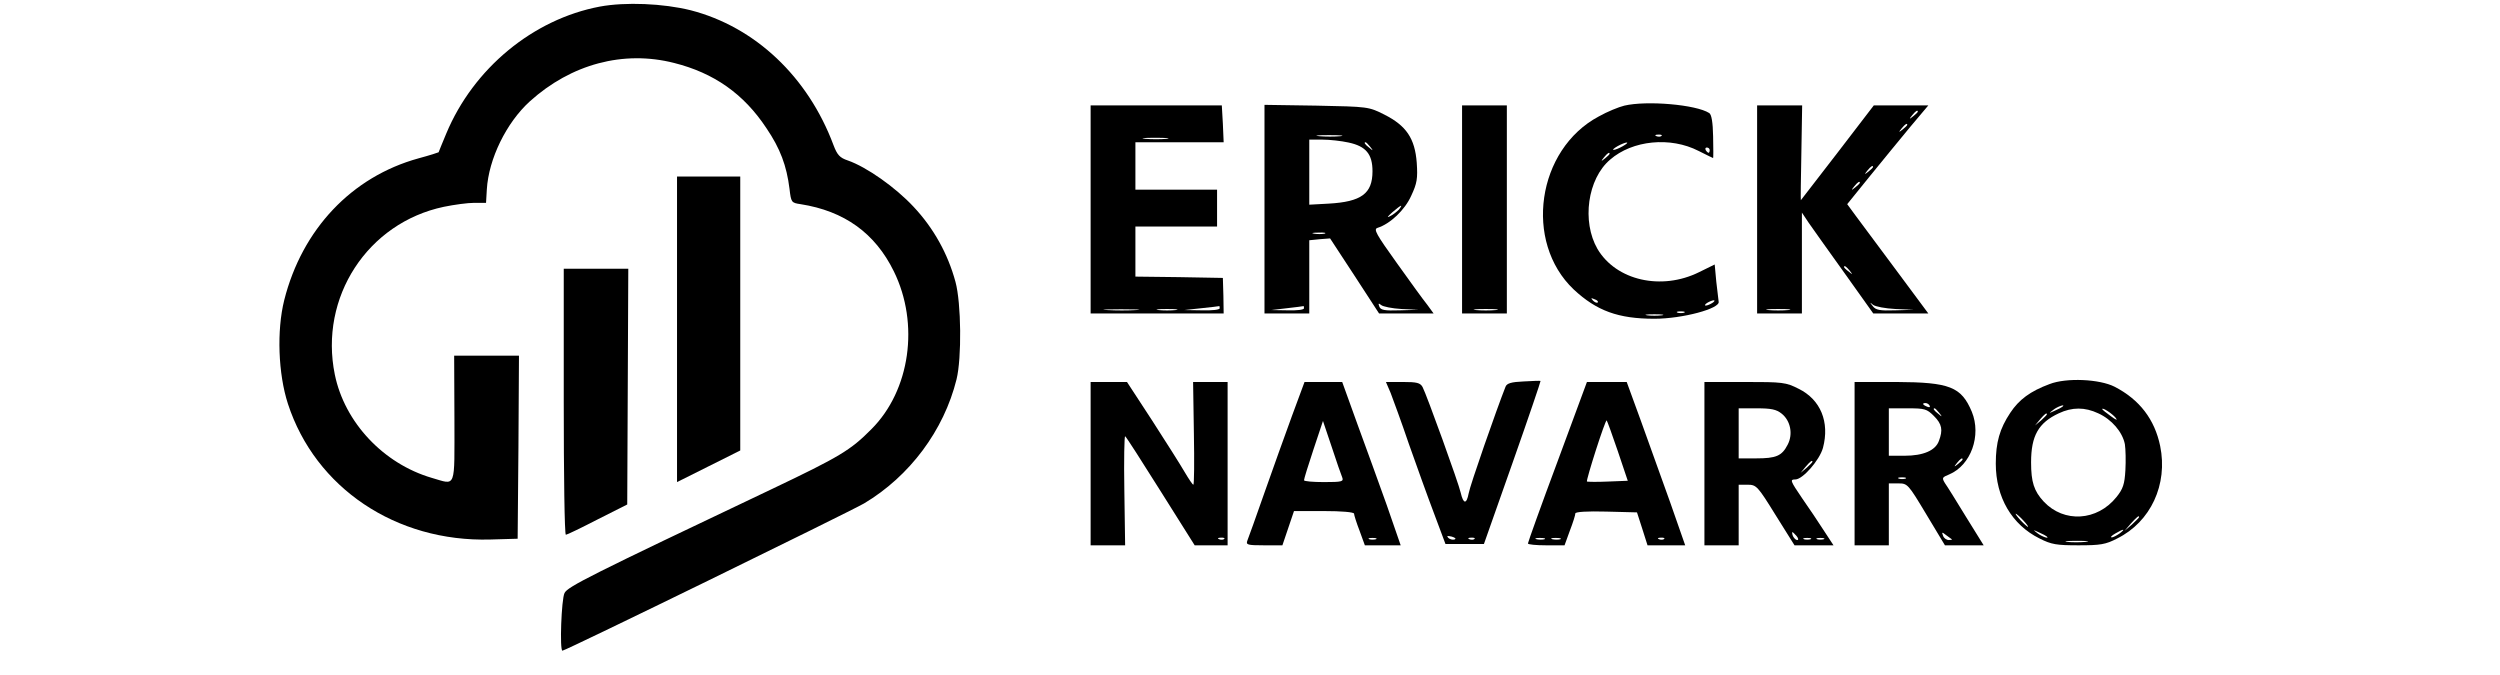
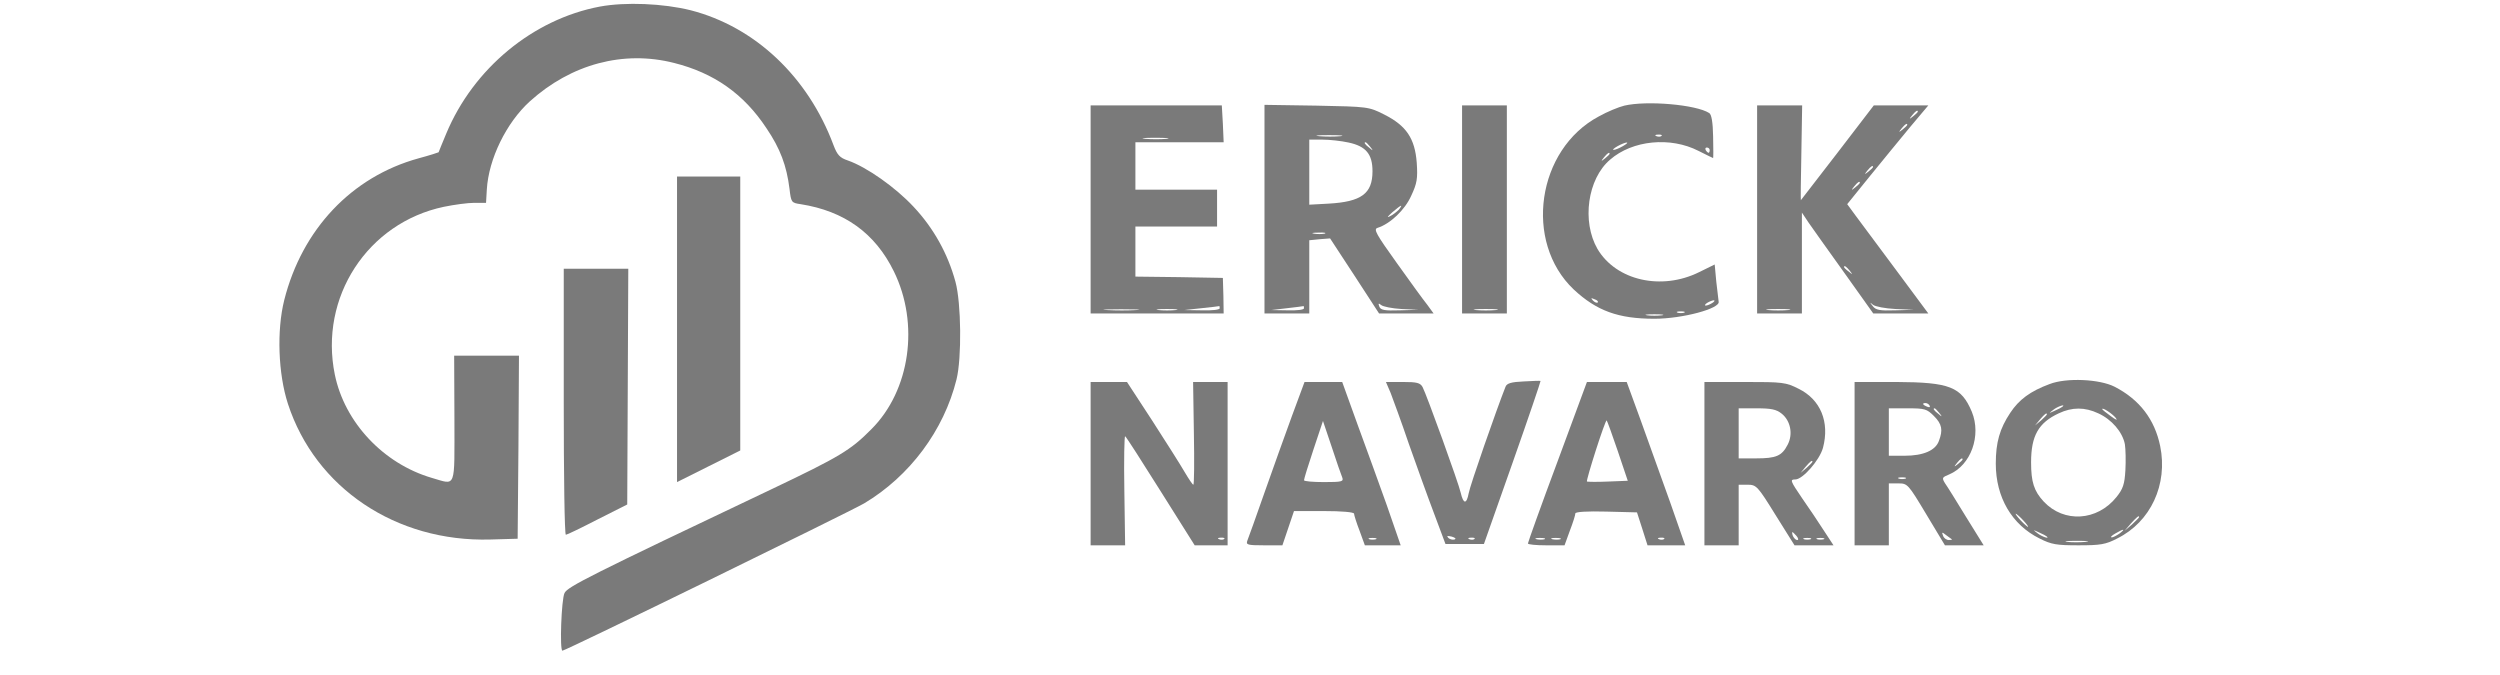
<svg xmlns="http://www.w3.org/2000/svg" version="1.0" width="949pt" height="256pt" viewBox="0 0 949 256" preserveAspectRatio="xMidYMid meet">
-   <g transform="translate(0,256) scale(0.1,-0.1)" fill="#000000" stroke="none">
+   <g transform="translate(0,256) scale(0.1,-0.1)" fill="#7A7A7A" stroke="none">
    <path d="M2277 2535 c-254 -48 -480 -235 -583 -482 -15 -37 -29 -69 -29 -71 -1 -1 -35 -12 -76 -23 -254 -70 -442 -269 -510 -538 -29 -116 -23 -280 14 -394 104 -319 410 -525 768 -515 l104 3 3 348 2 347 -123 0 -123 0 1 -240 c0 -271 8 -251 -86 -224 -184 54 -331 211 -368 392 -60 293 124 576 414 637 39 8 90 15 115 15 l45 0 3 51 c7 116 74 253 163 334 157 142 356 195 548 146 151 -38 264 -117 350 -247 53 -78 77 -143 88 -231 6 -51 7 -53 42 -58 166 -26 283 -110 354 -255 98 -199 62 -452 -85 -599 -79 -80 -121 -105 -377 -227 -693 -329 -776 -371 -788 -395 -12 -23 -19 -219 -8 -219 12 0 1088 526 1145 559 173 103 303 277 351 471 20 81 18 289 -4 370 -29 107 -83 204 -159 285 -69 74 -178 151 -250 176 -30 10 -40 21 -54 58 -97 260 -298 449 -542 512 -104 26 -248 32 -345 14z" />
    <path d="M6166 2159 c-21 -5 -65 -23 -97 -41 -235 -125 -286 -476 -95 -657 87 -81 169 -111 306 -111 107 0 251 39 244 65 -1 6 -5 39 -9 76 l-6 65 -59 -29 c-143 -71 -315 -32 -386 88 -60 104 -38 266 48 339 85 74 229 88 336 33 30 -15 54 -27 55 -27 1 0 1 37 0 82 -1 54 -6 84 -15 89 -50 32 -237 48 -322 28z m141 -115 c-3 -3 -12 -4 -19 -1 -8 3 -5 6 6 6 11 1 17 -2 13 -5z m-147 -39 c-14 -8 -29 -14 -35 -14 -5 0 1 6 15 14 14 8 30 14 35 14 6 0 -1 -6 -15 -14z m330 -15 c0 -5 -2 -10 -4 -10 -3 0 -8 5 -11 10 -3 6 -1 10 4 10 6 0 11 -4 11 -10z m-380 -14 c0 -2 -8 -10 -17 -17 -16 -13 -17 -12 -4 4 13 16 21 21 21 13z m-45 -564 c-3 -3 -11 0 -18 7 -9 10 -8 11 6 5 10 -3 15 -9 12 -12z m435 -2 c-8 -5 -19 -10 -25 -10 -5 0 -3 5 5 10 8 5 20 10 25 10 6 0 3 -5 -5 -10z m-107 -37 c-7 -2 -19 -2 -25 0 -7 3 -2 5 12 5 14 0 19 -2 13 -5z m-85 -10 c-16 -2 -40 -2 -55 0 -16 2 -3 4 27 4 30 0 43 -2 28 -4z" />
    <path d="M4140 1765 l0 -395 253 0 252 0 -1 67 -2 68 -166 3 -166 2 0 95 0 95 155 0 155 0 0 70 0 70 -155 0 -155 0 0 90 0 90 168 0 167 0 -3 70 -4 70 -249 0 -249 0 0 -395z m288 268 c-21 -2 -57 -2 -80 0 -24 2 -7 4 37 4 44 0 63 -2 43 -4z m202 -643 c0 -6 -28 -9 -67 -8 l-68 1 65 7 c36 4 66 7 68 8 1 1 2 -2 2 -8z m-317 -7 c-29 -2 -78 -2 -110 0 -32 2 -8 3 52 3 61 0 87 -1 58 -3z m150 0 c-18 -2 -48 -2 -65 0 -18 2 -4 4 32 4 36 0 50 -2 33 -4z" />
    <path d="M4800 1766 l0 -396 85 0 85 0 0 139 0 139 40 4 39 3 93 -142 93 -143 104 0 103 0 -24 33 c-14 17 -66 89 -116 159 -78 109 -89 128 -73 133 48 15 104 68 128 122 22 47 25 65 21 125 -7 93 -40 141 -123 183 -60 30 -61 30 -257 34 l-198 3 0 -396z m288 277 c-21 -2 -57 -2 -80 0 -24 2 -7 4 37 4 44 0 63 -2 43 -4z m31 -24 c66 -14 91 -44 91 -109 0 -85 -42 -116 -167 -123 l-73 -4 0 123 0 124 50 0 c27 0 72 -5 99 -11z m82 -16 c13 -16 12 -17 -3 -4 -17 13 -22 21 -14 21 2 0 10 -8 17 -17z m109 -239 c-8 -8 -23 -20 -34 -25 -13 -7 -9 -1 9 15 34 29 43 33 25 10z m-282 -91 c-10 -2 -28 -2 -40 0 -13 2 -5 4 17 4 22 1 32 -1 23 -4z m292 -286 l65 -3 -71 -2 c-59 -2 -73 1 -78 14 -5 13 -3 14 7 6 7 -6 42 -13 77 -15z m-370 3 c0 -6 -26 -9 -62 -8 l-63 1 60 7 c33 4 61 7 63 8 1 1 2 -2 2 -8z" />
    <path d="M5550 1765 l0 -395 85 0 85 0 0 395 0 395 -85 0 -85 0 0 -395z m128 -382 c-21 -2 -55 -2 -75 0 -21 2 -4 4 37 4 41 0 58 -2 38 -4z" />
    <path d="M6670 1765 l0 -395 85 0 85 0 0 191 0 192 26 -39 c15 -21 76 -108 136 -191 l109 -153 104 0 105 0 -121 163 c-66 89 -135 182 -154 207 l-33 45 85 105 c47 58 116 142 154 188 l69 82 -103 0 -104 0 -138 -180 c-76 -99 -139 -180 -139 -180 -1 0 0 81 2 180 l3 180 -86 0 -85 0 0 -395z m610 371 c0 -2 -8 -10 -17 -17 -16 -13 -17 -12 -4 4 13 16 21 21 21 13z m-40 -50 c0 -2 -8 -10 -17 -17 -16 -13 -17 -12 -4 4 13 16 21 21 21 13z m-130 -160 c0 -2 -8 -10 -17 -17 -16 -13 -17 -12 -4 4 13 16 21 21 21 13z m-50 -60 c0 -2 -8 -10 -17 -17 -16 -13 -17 -12 -4 4 13 16 21 21 21 13z m-39 -333 c13 -16 12 -17 -3 -4 -10 7 -18 15 -18 17 0 8 8 3 21 -13z m174 -146 l70 -3 -71 -2 c-58 -2 -74 1 -85 16 -12 15 -12 16 1 5 9 -7 47 -14 85 -16z m-407 -4 c-21 -2 -55 -2 -75 0 -21 2 -4 4 37 4 41 0 58 -2 38 -4z" />
    <path d="M2570 1310 l0 -580 120 60 120 60 0 520 0 520 -120 0 -120 0 0 -580z" />
    <path d="M2140 1035 c0 -278 3 -505 8 -505 4 0 58 26 120 58 l113 57 2 448 2 447 -122 0 -123 0 0 -505z" />
    <path d="M5783 1112 c-46 -2 -63 -7 -68 -20 -34 -86 -135 -375 -140 -405 -8 -42 -20 -41 -30 2 -7 34 -130 374 -145 402 -9 16 -22 19 -75 19 l-64 0 18 -42 c9 -24 41 -110 69 -193 29 -82 72 -202 96 -265 l43 -115 73 0 73 0 109 309 c60 170 107 309 106 310 -2 1 -31 0 -65 -2z m-262 -600 c-7 -2 -18 1 -23 6 -8 8 -4 9 13 5 13 -4 18 -8 10 -11z m76 2 c-3 -3 -12 -4 -19 -1 -8 3 -5 6 6 6 11 1 17 -2 13 -5z" />
    <path d="M7780 1102 c-73 -27 -116 -59 -149 -109 -40 -60 -55 -112 -55 -193 0 -128 61 -232 166 -284 45 -23 65 -26 148 -26 83 0 103 3 147 26 127 63 193 205 163 351 -21 101 -78 176 -173 225 -57 29 -183 35 -247 10z m49 -86 c-2 -2 -15 -9 -29 -15 -24 -11 -24 -11 -6 3 16 13 49 24 35 12z m136 -25 c51 -23 92 -71 101 -117 3 -19 4 -63 2 -99 -3 -53 -9 -71 -34 -102 -73 -91 -199 -99 -276 -17 -37 40 -48 74 -48 149 0 101 28 150 105 186 51 24 99 24 150 0z m66 -17 c9 -11 2 -9 -18 6 -18 13 -33 25 -33 27 0 8 38 -17 51 -33z m-261 13 c0 -2 -10 -12 -22 -23 l-23 -19 19 23 c18 21 26 27 26 19z m-90 -402 c13 -14 21 -25 18 -25 -2 0 -15 11 -28 25 -13 14 -21 25 -18 25 2 0 15 -11 28 -25z m440 12 c0 -2 -12 -14 -27 -28 l-28 -24 24 28 c23 25 31 32 31 24z m-351 -73 c14 -12 -19 -1 -35 12 -18 14 -18 14 6 3 14 -6 27 -13 29 -15z m277 11 c-11 -8 -25 -15 -30 -15 -6 1 0 7 14 15 32 19 40 18 16 0z m-129 -32 c-20 -2 -52 -2 -70 0 -17 2 0 4 38 4 39 0 53 -2 32 -4z" />
    <path d="M4140 800 l0 -310 65 0 66 0 -3 209 c-2 115 0 207 3 205 4 -2 64 -96 135 -209 l129 -205 63 0 62 0 0 310 0 310 -65 0 -66 0 3 -195 c2 -107 1 -195 -2 -195 -3 0 -17 21 -33 48 -15 26 -70 113 -123 195 l-96 147 -69 0 -69 0 0 -310z m507 -286 c-3 -3 -12 -4 -19 -1 -8 3 -5 6 6 6 11 1 17 -2 13 -5z" />
    <path d="M4905 983 c-26 -71 -73 -202 -105 -293 -32 -91 -61 -173 -65 -182 -6 -16 0 -18 63 -18 l70 0 22 65 22 65 114 0 c66 0 114 -4 114 -10 0 -5 9 -34 21 -65 l20 -55 68 0 68 0 -53 153 c-30 83 -80 223 -112 309 l-57 158 -71 0 -72 0 -47 -127z m190 -235 c6 -16 0 -18 -69 -18 -42 0 -76 3 -76 7 0 5 16 57 36 117 l36 108 33 -98 c18 -55 36 -107 40 -116z m128 -235 c-7 -2 -19 -2 -25 0 -7 3 -2 5 12 5 14 0 19 -2 13 -5z" />
    <path d="M5912 807 c-62 -166 -112 -306 -112 -310 0 -4 31 -7 69 -7 l70 0 20 55 c12 31 21 60 21 66 0 6 44 9 117 7 l117 -3 20 -62 20 -63 71 0 72 0 -57 163 c-32 89 -82 228 -111 309 l-54 148 -75 0 -76 0 -112 -303z m229 41 l38 -113 -76 -3 c-41 -2 -77 -1 -79 0 -4 5 70 237 75 232 2 -2 21 -54 42 -116z m-278 -335 c-7 -2 -21 -2 -30 0 -10 3 -4 5 12 5 17 0 24 -2 18 -5z m60 0 c-7 -2 -21 -2 -30 0 -10 3 -4 5 12 5 17 0 24 -2 18 -5z m394 1 c-3 -3 -12 -4 -19 -1 -8 3 -5 6 6 6 11 1 17 -2 13 -5z" />
    <path d="M6470 800 l0 -310 65 0 65 0 0 115 0 115 34 0 c33 0 38 -5 106 -115 l72 -115 74 0 74 0 -38 58 c-20 31 -56 85 -80 119 -47 69 -48 73 -27 73 28 0 92 73 105 120 26 98 -9 183 -92 224 -49 25 -61 26 -205 26 l-153 0 0 -310z m293 190 c34 -27 44 -78 23 -118 -22 -43 -44 -52 -120 -52 l-66 0 0 95 0 95 69 0 c54 0 74 -4 94 -20z m117 -183 c0 -2 -10 -12 -22 -23 l-23 -19 19 23 c18 21 26 27 26 19z m-60 -282 c7 -9 8 -15 2 -15 -5 0 -12 7 -16 15 -3 8 -4 15 -2 15 2 0 9 -7 16 -15z m53 -12 c-7 -2 -19 -2 -25 0 -7 3 -2 5 12 5 14 0 19 -2 13 -5z m50 0 c-7 -2 -19 -2 -25 0 -7 3 -2 5 12 5 14 0 19 -2 13 -5z" />
    <path d="M7040 800 l0 -310 65 0 65 0 0 118 0 117 36 0 c35 0 37 -2 106 -117 l71 -118 73 0 74 0 -67 108 c-36 59 -72 117 -80 128 -12 20 -11 22 16 33 83 35 123 148 86 238 -40 95 -84 112 -287 113 l-158 0 0 -310z m285 220 c3 -6 -1 -7 -9 -4 -18 7 -21 14 -7 14 6 0 13 -4 16 -10z m16 -39 c31 -31 35 -53 19 -95 -13 -36 -59 -56 -130 -56 l-60 0 0 90 0 90 71 0 c65 0 73 -2 100 -29z m20 12 c13 -16 12 -17 -3 -4 -17 13 -22 21 -14 21 2 0 10 -8 17 -17z m89 -177 c0 -2 -8 -10 -17 -17 -16 -13 -17 -12 -4 4 13 16 21 21 21 13z m-217 -73 c-7 -2 -19 -2 -25 0 -7 3 -2 5 12 5 14 0 19 -2 13 -5z m176 -230 c2 -2 -3 -3 -11 -3 -9 0 -19 7 -22 16 -6 15 -4 15 11 3 10 -7 20 -15 22 -16z" />
  </g>
</svg>
